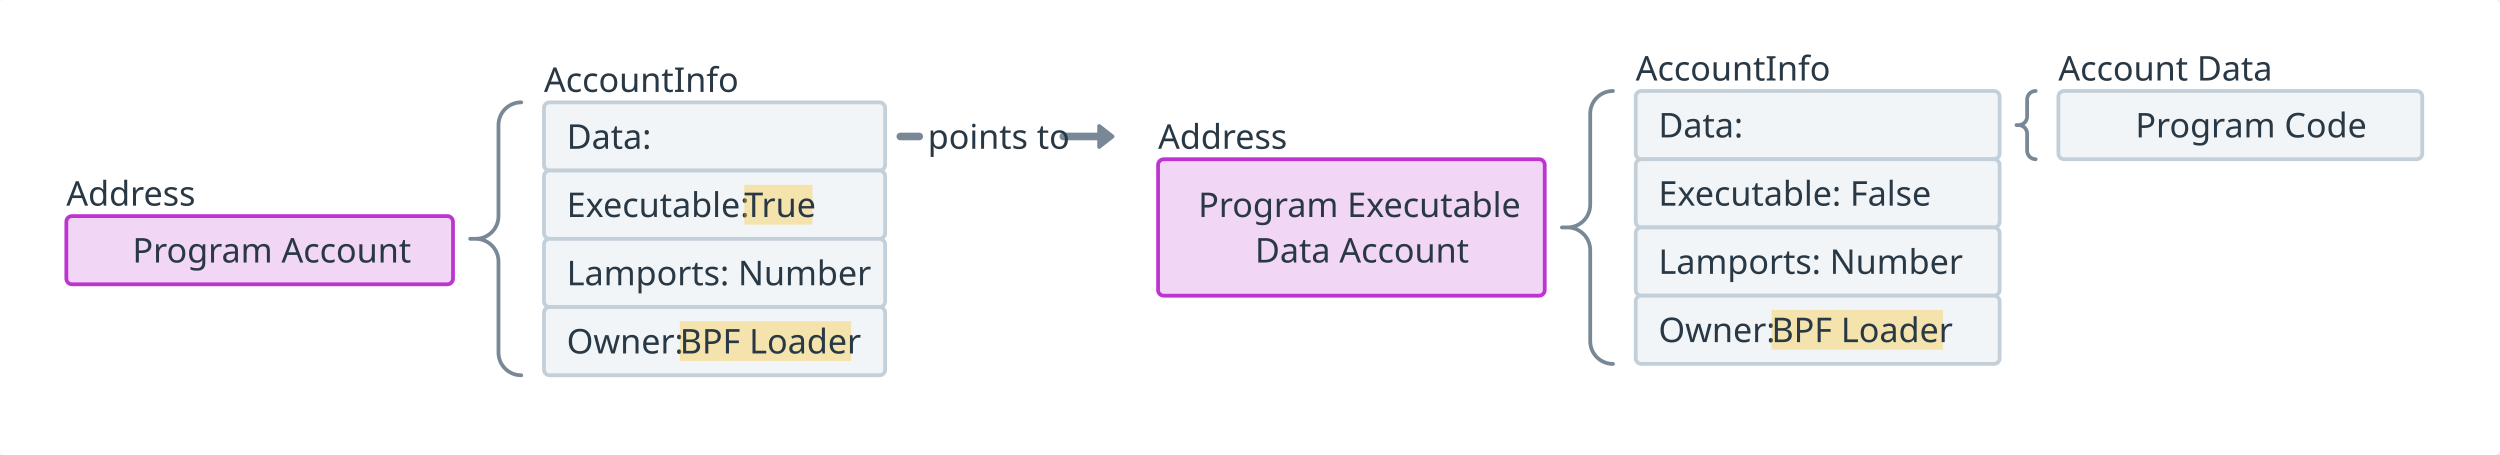
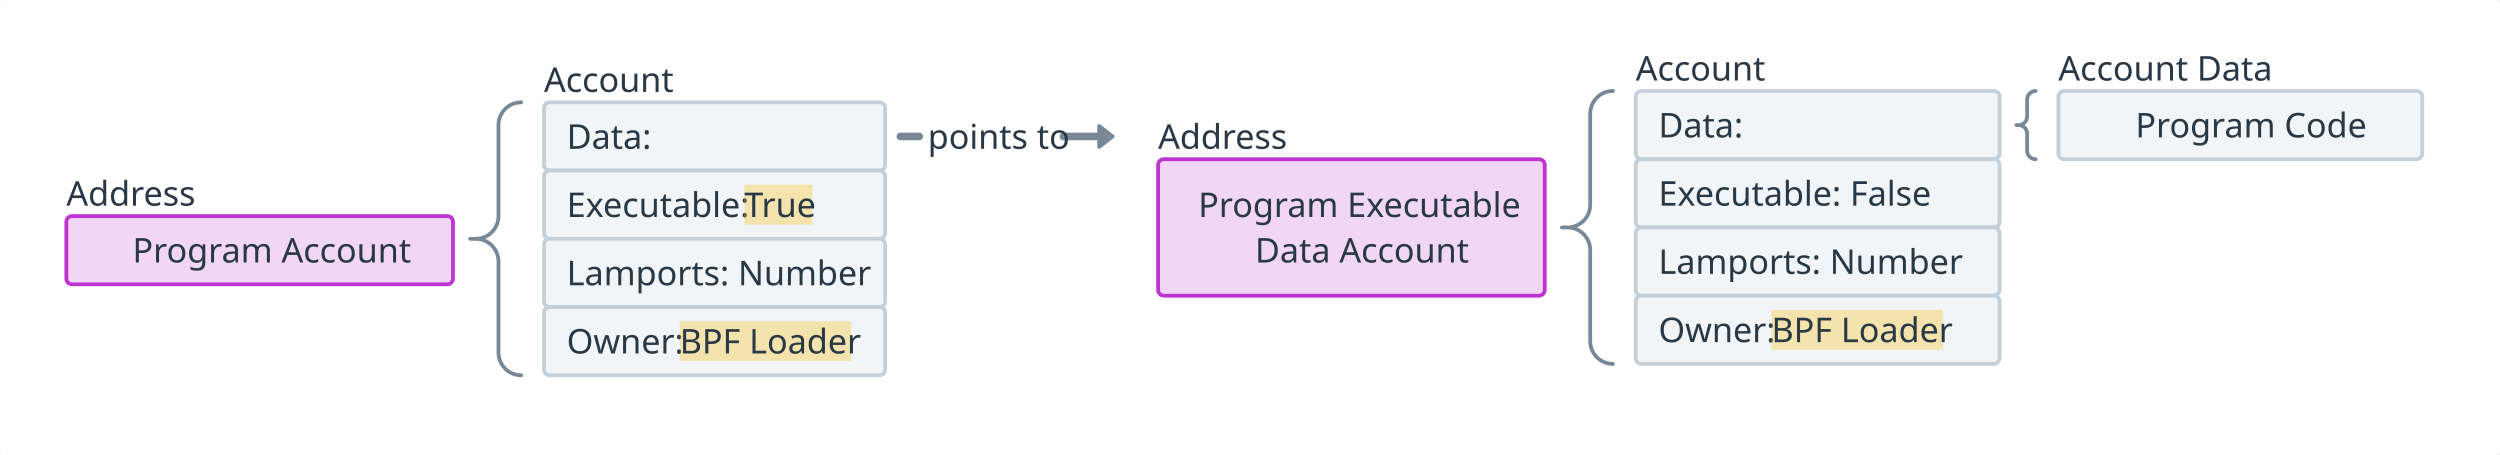
<svg xmlns="http://www.w3.org/2000/svg" version="1.1" viewBox="-191 156 1319 240" width="1319px" height="240px">
  <defs>
    <style>@font-face{
    font-family:"DIN Next";
    font-weight: 400;
    src:url("https://whimsical.com/fonts/139e8e25-0eea-4cb4-a5d4-79048803e73d.eot?#iefix");
    src:url("https://whimsical.com/fonts/139e8e25-0eea-4cb4-a5d4-79048803e73d.eot?#iefix") format("eot"),url("https://whimsical.com/fonts/094b15e3-94bd-435b-a595-d40edfde661a.woff2") format("woff2"),url("https://whimsical.com/fonts/7e5fbe11-4858-4bd1-9ec6-a1d9f9d227aa.woff") format("woff"),url("https://whimsical.com/fonts/0f11eff9-9f05-46f5-9703-027c510065d7.ttf") format("truetype"),url("https://whimsical.com/fonts/48b61978-3f30-4274-823c-5cdcd1876918.svg#48b61978-3f30-4274-823c-5cdcd1876918") format("svg");
}
@font-face{
    font-family:"DIN Next";
    font-weight: 400;
    font-style: italic;
    src:url("https://whimsical.com/fonts/df24d5e8-5087-42fd-99b1-b16042d666c8.eot?#iefix");
    src:url("https://whimsical.com/fonts/df24d5e8-5087-42fd-99b1-b16042d666c8.eot?#iefix") format("eot"),url("https://whimsical.com/fonts/46251881-ffe9-4bfb-99c7-d6ce3bebaf3e.woff2") format("woff2"),url("https://whimsical.com/fonts/790ebbf2-62c5-4a32-946f-99d405f9243e.woff") format("woff"),url("https://whimsical.com/fonts/d28199e6-0f4a-42df-97f4-606701c6f75a.ttf") format("truetype"),url("https://whimsical.com/fonts/37a462c0-d86e-492c-b9ab-35e6bd417f6c.svg#37a462c0-d86e-492c-b9ab-35e6bd417f6c") format("svg");
}
@font-face{
    font-weight: 500;
    font-family:"DIN Next";
    src:url("https://whimsical.com/fonts/c5b058fc-55ce-4e06-a175-5c7d9a7e90f4.eot?#iefix");
    src:url("https://whimsical.com/fonts/c5b058fc-55ce-4e06-a175-5c7d9a7e90f4.eot?#iefix") format("eot"),url("https://whimsical.com/fonts/7b29ae40-30ff-4f99-a2b9-cde88669fa2f.woff2") format("woff2"),url("https://whimsical.com/fonts/bf73077c-e354-4562-a085-f4703eb1d653.woff") format("woff"),url("https://whimsical.com/fonts/0ffa6947-5317-4d07-b525-14d08a028821.ttf") format("truetype"),url("https://whimsical.com/fonts/9e423e45-5450-4991-a157-dbe6cf61eb4e.svg#9e423e45-5450-4991-a157-dbe6cf61eb4e") format("svg");
}
@font-face{
    font-family:"DIN Next";
    font-weight: 500;
    font-style: italic;
    src:url("https://whimsical.com/fonts/9897c008-fd65-48a4-afc7-36de2fea97b9.eot?#iefix");
    src:url("https://whimsical.com/fonts/9897c008-fd65-48a4-afc7-36de2fea97b9.eot?#iefix") format("eot"),url("https://whimsical.com/fonts/c7717981-647d-4b76-8817-33062e42d11f.woff2") format("woff2"),url("https://whimsical.com/fonts/b852cd4c-1255-40b1-a2be-73a9105b0155.woff") format("woff"),url("https://whimsical.com/fonts/821b00ad-e741-4e2d-af1a-85594367c8a2.ttf") format("truetype"),url("https://whimsical.com/fonts/d3e3b689-a6b0-45f2-b279-f5e194f87409.svg#d3e3b689-a6b0-45f2-b279-f5e194f87409") format("svg");
}
@font-face{
    font-weight: 700;
    font-family:"DIN Next";
    src:url("https://whimsical.com/fonts/81cd3b08-fd39-4ae3-8d05-9d24709eba84.eot?#iefix");
    src:url("https://whimsical.com/fonts/81cd3b08-fd39-4ae3-8d05-9d24709eba84.eot?#iefix") format("eot"),url("https://whimsical.com/fonts/31704504-4671-47a6-a61e-397f07410d91.woff2") format("woff2"),url("https://whimsical.com/fonts/b8a280da-481f-44a0-8d9c-1bc64bd7227c.woff") format("woff"),url("https://whimsical.com/fonts/276d122a-0fab-447b-9fc0-5d7fb0eafce2.ttf") format("truetype"),url("https://whimsical.com/fonts/8fb8273a-8213-4928-808b-b5bfaf3fd7e9.svg#8fb8273a-8213-4928-808b-b5bfaf3fd7e9") format("svg");
}
@font-face{
    font-family:"DIN Next";
    font-weight: 700;
    font-style: italic;
    src:url("https://whimsical.com/fonts/00cc6df3-ed32-4004-8dd8-1c576600a408.eot?#iefix");
    src:url("https://whimsical.com/fonts/00cc6df3-ed32-4004-8dd8-1c576600a408.eot?#iefix") format("eot"),url("https://whimsical.com/fonts/4132c4c8-680c-4d6d-9251-a2da38503bbd.woff2") format("woff2"),url("https://whimsical.com/fonts/366401fe-6df4-47be-8f55-8a411cff0dd2.woff") format("woff"),url("https://whimsical.com/fonts/dbe4f7ba-fc16-44a6-a577-571620e9edaf.ttf") format("truetype"),url("https://whimsical.com/fonts/f874edca-ee87-4ccf-8b1d-921fbc3c1c36.svg#f874edca-ee87-4ccf-8b1d-921fbc3c1c36") format("svg");
}

@font-face {
    font-family: 'PFDINMonoPro';
    src:url('https://whimsical.com/fonts/PFDINMonoPro-Regular.woff') format('woff');
    font-weight: 400;
}
@font-face {
    font-family: 'PFDINMonoPro';
    src:url('https://whimsical.com/fonts/PFDINMonoPro-Italic.woff') format('woff');
    font-style: italic;
    font-weight: 400;
}
@font-face {
    font-family: 'PFDINMonoPro';
    src:url('https://whimsical.com/fonts/PFDINMonoPro-Bold.woff') format('woff');
    font-weight: 700;
}
@font-face {
    font-family: 'PFDINMonoPro';
    src:url('https://whimsical.com/fonts/PFDINMonoPro-BoldItalic.woff') format('woff');
    font-style: italic;
    font-weight: 700;
}
* {-webkit-font-smoothing: auto; -moz-osx-font-smoothing: auto;}@media print { svg { width: 100%; height: 100%; } }</style>
    <g>
      <filter id="white-fill-shadow" y="-50%" height="200%">
        <feDropShadow dx="0" dy="2" stdDeviation="6" flood-opacity="0.03" flood-color="#000000" />
      </filter>
      <filter id="light-gray-fill-shadow" y="-50%" height="200%">
        <feDropShadow dx="0" dy="2" stdDeviation="6" flood-opacity="0.09" flood-color="#000000" />
      </filter>
      <filter id="yellow-fill-shadow" y="-50%" height="200%">
        <feDropShadow dx="0" dy="2" stdDeviation="6" flood-opacity="0.12" flood-color="#000000" />
      </filter>
      <filter id="fill-shadow" y="-50%" height="200%">
        <feDropShadow dx="0" dy="2" stdDeviation="6" flood-opacity="0.16" flood-color="#000000" />
      </filter>
      <filter id="frame-shadow" y="-50%" height="200%">
        <feDropShadow dx="0" dy="3" stdDeviation="8" flood-opacity="0.06" flood-color="#000000" />
      </filter>
      <filter id="button-shadow" y="-50%" height="200%">
        <feDropShadow dx="0" dy="2" stdDeviation="6" flood-opacity="0.03" flood-color="#000000" />
      </filter>
      <filter id="button-hover-shadow" y="-50%" height="200%">
        <feDropShadow dx="0" dy="2" stdDeviation="6" flood-opacity="0.08" flood-color="#000000" />
      </filter>
      <filter id="badge-shadow" y="-50%" height="200%">
        <feDropShadow dx="0" dy="2" stdDeviation="6" flood-opacity="0.08" flood-color="#000000" />
      </filter>
    </g>
  </defs>
  <g>
    <rect x="-192" y="156" width="1320" height="240" rx="3" ry="3" fill="#FFFFFF" filter="url(#white-fill-shadow)" />
    <g>
      <rect x="-192" y="156" width="1320" height="240" rx="3" ry="3" fill="#FFFFFF" />
    </g>
    <g>
      <g>
        <g class="content">
          <g>
            <g>
              <g>
                <g>
                  <g />
                  <text fill="#293845" hover-props="{}">
-                     <tspan x="96" y="348.5" font-family="DIN Next, system-ui, sans-serif" font-size="18" font-style="normal" font-weight="normal">AccountInfo</tspan>
+                     <tspan x="96" y="348.5" font-family="DIN Next, system-ui, sans-serif" font-size="18" font-style="normal" font-weight="normal">Account</tspan>
                  </text>
                </g>
              </g>
            </g>
          </g>
        </g>
      </g>
      <g>
        <g class="content">
          <g>
            <g>
              <g>
                <g>
                  <g />
                  <text fill="#293845" hover-props="{}">
                    <tspan x="-156" y="264.5" font-family="DIN Next, system-ui, sans-serif" font-size="18" font-style="normal" font-weight="normal">Address</tspan>
                  </text>
                </g>
              </g>
            </g>
          </g>
        </g>
      </g>
      <g>
        <g>
          <rect x="-156" y="270" width="204" height="36" rx="3" ry="3" fill="#f2d6f6" />
          <rect y="270" rx="3" stroke="#BD34D1" fill="none" stroke-linejoin="round" width="204" stroke-linecap="round" stroke-width="2" x="-156" ry="3" height="36" />
          <g class="content">
            <g>
              <g>
                <g>
                  <g>
                    <g />
                    <text fill="#293845" hover-props="{}">
                      <tspan x="-121.096" y="294.5" font-family="DIN Next, system-ui, sans-serif" font-size="18" font-style="normal" font-weight="normal">Program Account</tspan>
                    </text>
                  </g>
                </g>
              </g>
            </g>
          </g>
        </g>
      </g>
      <g>
        <g class="content">
          <g>
            <g>
              <g>
                <g>
                  <g />
                  <text fill="#293845" hover-props="{}">
-                     <tspan x="96" y="204.5" font-family="DIN Next, system-ui, sans-serif" font-size="18" font-style="normal" font-weight="normal">AccountInfo</tspan>
+                     <tspan x="96" y="204.5" font-family="DIN Next, system-ui, sans-serif" font-size="18" font-style="normal" font-weight="normal">Account</tspan>
                  </text>
                </g>
              </g>
            </g>
          </g>
        </g>
      </g>
      <g>
        <g>
          <path d="M84,210c-6.627,0 -12,5.373 -12,12c0,6.627 0,41.373 0,48c0,6.627 -5.373,12 -12,12c-6.627,0 0,0 0,0c0,0 -6.627,0 0,0c6.627,0 12,5.373 12,12c0,6.627 0,41.373 0,48c0,6.627 5.373,12 12,12" fill="rgba(0,0,0,0)" />
          <path d="M84,210c-6.627,0 -12,5.373 -12,12c0,6.627 0,41.373 0,48c0,6.627 -5.373,12 -12,12c-6.627,0 0,0 0,0c0,0 -6.627,0 0,0c6.627,0 12,5.373 12,12c0,6.627 0,41.373 0,48c0,6.627 5.373,12 12,12" fill="none" stroke="#788896" stroke-linecap="round" stroke-linejoin="round" stroke-width="2" />
        </g>
      </g>
      <g>
        <g>
          <rect x="96" y="210" width="180" height="36" rx="3" ry="3" fill="#F2F5F7" />
          <rect y="210" rx="3" stroke="#C3CFD9" fill="none" stroke-linejoin="round" width="180" stroke-linecap="round" stroke-width="2" x="96" ry="3" height="36" />
          <g class="content">
            <g>
              <g>
                <g>
                  <g>
                    <g />
                    <text fill="#293845" hover-props="{}">
                      <tspan x="108" y="234.5" font-family="DIN Next, system-ui, sans-serif" font-size="18" font-style="normal" font-weight="normal">Data:</tspan>
                    </text>
                  </g>
                </g>
              </g>
            </g>
          </g>
        </g>
      </g>
      <g>
        <g>
          <rect x="96" y="246" width="180" height="36" rx="3" ry="3" fill="#F2F5F7" />
          <rect y="246" rx="3" stroke="#C3CFD9" fill="none" stroke-linejoin="round" width="180" stroke-linecap="round" stroke-width="2" x="96" ry="3" height="36" />
          <g class="content">
            <g>
              <g>
                <g>
                  <g>
                    <g />
                    <text fill="#293845" hover-props="{}">
                      <tspan x="108" y="270.5" font-family="DIN Next, system-ui, sans-serif" font-size="18" font-style="normal" font-weight="normal">Executable: </tspan>
                    </text>
                  </g>
                  <g id="12-1">
                    <g>
                      <g>
                        <g>
                          <path d="M 237.636 253.5 L 237.636 253.5 L 237.636 274.5 C 237.636 274.5  237.636 274.5  237.636 274.5 L 237.636 274.5 L 201.672 274.5 C 201.672 274.5  201.672 274.5  201.672 274.5 L 201.672 274.5 L 201.672 253.5 C 201.672 253.5  201.672 253.5  201.672 253.5 L 201.672 253.5 L 237.636 253.5 C 237.636 253.5  237.636 253.5  237.636 253.5 L 237.636 253.5 z" fill="rgba(247,195,36,0.35)" />
                        </g>
                      </g>
                      <g />
                      <text fill="#293845" hover-props="{}">
                        <tspan x="201.672" y="270.5" font-family="DIN Next, system-ui, sans-serif" font-size="18" font-style="normal" font-weight="normal">True</tspan>
                      </text>
                    </g>
                  </g>
                </g>
              </g>
            </g>
          </g>
        </g>
      </g>
      <g>
        <g>
          <rect x="96" y="282" width="180" height="36" rx="3" ry="3" fill="#F2F5F7" />
          <rect y="282" rx="3" stroke="#C3CFD9" fill="none" stroke-linejoin="round" width="180" stroke-linecap="round" stroke-width="2" x="96" ry="3" height="36" />
          <g class="content">
            <g>
              <g>
                <g>
                  <g>
                    <g />
                    <text fill="#293845" hover-props="{}">
                      <tspan x="108" y="306.5" font-family="DIN Next, system-ui, sans-serif" font-size="18" font-style="normal" font-weight="normal">Lamports: Number</tspan>
                    </text>
                  </g>
                </g>
              </g>
            </g>
          </g>
        </g>
      </g>
      <g>
        <g>
          <rect x="96" y="318" width="180" height="36" rx="3" ry="3" fill="#F2F5F7" />
          <rect y="318" rx="3" stroke="#C3CFD9" fill="none" stroke-linejoin="round" width="180" stroke-linecap="round" stroke-width="2" x="96" ry="3" height="36" />
          <g class="content">
            <g>
              <g>
                <g>
                  <g>
                    <g />
                    <text fill="#293845" hover-props="{}">
                      <tspan x="108" y="342.5" font-family="DIN Next, system-ui, sans-serif" font-size="18" font-style="normal" font-weight="normal">Owner: </tspan>
                    </text>
                  </g>
                  <g id="12-1">
                    <g>
                      <g>
                        <g>
                          <path d="M 258.101 325.5 L 258.101 325.5 L 258.101 346.5 C 258.101 346.5  258.101 346.5  258.101 346.5 L 258.101 346.5 L 167.651 346.5 C 167.651 346.5  167.651 346.5  167.651 346.5 L 167.651 346.5 L 167.651 325.5 C 167.651 325.5  167.651 325.5  167.651 325.5 L 167.651 325.5 L 258.101 325.5 C 258.101 325.5  258.101 325.5  258.101 325.5 L 258.101 325.5 z" fill="rgba(247,195,36,0.35)" />
                        </g>
                      </g>
                      <g />
                      <text fill="#293845" hover-props="{}">
                        <tspan x="167.651" y="342.5" font-family="DIN Next, system-ui, sans-serif" font-size="18" font-style="normal" font-weight="normal">BPF Loader</tspan>
                      </text>
                    </g>
                  </g>
                </g>
              </g>
            </g>
          </g>
        </g>
      </g>
      <g>
        <g class="content">
          <g>
            <g>
              <g>
                <g>
                  <g />
                  <text fill="#293845" hover-props="{}">
-                     <tspan x="672" y="342.5" font-family="DIN Next, system-ui, sans-serif" font-size="18" font-style="normal" font-weight="normal">AccountInfo</tspan>
+                     <tspan x="672" y="342.5" font-family="DIN Next, system-ui, sans-serif" font-size="18" font-style="normal" font-weight="normal">Account</tspan>
                  </text>
                </g>
              </g>
            </g>
          </g>
        </g>
      </g>
      <g>
        <g class="content">
          <g>
            <g>
              <g>
                <g>
                  <g />
                  <text fill="#293845" hover-props="{}">
                    <tspan x="420" y="234.5" font-family="DIN Next, system-ui, sans-serif" font-size="18" font-style="normal" font-weight="normal">Address</tspan>
                  </text>
                </g>
              </g>
            </g>
          </g>
        </g>
      </g>
      <g>
        <g>
          <rect x="420" y="240" width="204" height="72" rx="3" ry="3" fill="#f2d6f6" />
          <rect y="240" rx="3" stroke="#BD34D1" fill="none" stroke-linejoin="round" width="204" stroke-linecap="round" stroke-width="2" x="420" ry="3" height="72" />
          <g class="content">
            <g>
              <g>
                <g>
                  <g>
                    <g />
                    <text fill="#293845" hover-props="{}">
                      <tspan x="441.188" y="270.5" font-family="DIN Next, system-ui, sans-serif" font-size="18" font-style="normal" font-weight="normal">Program Executable </tspan>
                    </text>
                  </g>
                </g>
                <g>
                  <g>
                    <g />
                    <text fill="#293845" hover-props="{}">
                      <tspan x="471.123" y="294.5" font-family="DIN Next, system-ui, sans-serif" font-size="18" font-style="normal" font-weight="normal">Data Account</tspan>
                    </text>
                  </g>
                </g>
              </g>
            </g>
          </g>
        </g>
      </g>
      <g>
        <g class="content">
          <g>
            <g>
              <g>
                <g>
                  <g />
                  <text fill="#293845" hover-props="{}">
-                     <tspan x="672" y="198.5" font-family="DIN Next, system-ui, sans-serif" font-size="18" font-style="normal" font-weight="normal">AccountInfo</tspan>
+                     <tspan x="672" y="198.5" font-family="DIN Next, system-ui, sans-serif" font-size="18" font-style="normal" font-weight="normal">Account</tspan>
                  </text>
                </g>
              </g>
            </g>
          </g>
        </g>
      </g>
      <g>
        <g>
          <path d="M660,204c-6.627,0 -12,5.373 -12,12c0,6.627 0,41.373 0,48c0,6.627 -5.373,12 -12,12c-6.627,0 0,0 0,0c0,0 -6.627,0 0,0c6.627,0 12,5.373 12,12c0,6.627 0,41.373 0,48c0,6.627 5.373,12 12,12" fill="rgba(0,0,0,0)" />
          <path d="M660,204c-6.627,0 -12,5.373 -12,12c0,6.627 0,41.373 0,48c0,6.627 -5.373,12 -12,12c-6.627,0 0,0 0,0c0,0 -6.627,0 0,0c6.627,0 12,5.373 12,12c0,6.627 0,41.373 0,48c0,6.627 5.373,12 12,12" fill="none" stroke="#788896" stroke-linecap="round" stroke-linejoin="round" stroke-width="2" />
        </g>
      </g>
      <g>
        <g>
          <rect x="672" y="204" width="192" height="36" rx="3" ry="3" fill="#F2F5F7" />
          <rect y="204" rx="3" stroke="#C3CFD9" fill="none" stroke-linejoin="round" width="192" stroke-linecap="round" stroke-width="2" x="672" ry="3" height="36" />
          <g class="content">
            <g>
              <g>
                <g>
                  <g>
                    <g />
                    <text fill="#293845" hover-props="{}">
                      <tspan x="684" y="228.5" font-family="DIN Next, system-ui, sans-serif" font-size="18" font-style="normal" font-weight="normal">Data:</tspan>
                    </text>
                  </g>
                </g>
              </g>
            </g>
          </g>
        </g>
      </g>
      <g>
        <g>
          <rect x="672" y="240" width="192" height="36" rx="3" ry="3" fill="#F2F5F7" />
          <rect y="240" rx="3" stroke="#C3CFD9" fill="none" stroke-linejoin="round" width="192" stroke-linecap="round" stroke-width="2" x="672" ry="3" height="36" />
          <g class="content">
            <g>
              <g>
                <g>
                  <g>
                    <g />
                    <text fill="#293845" hover-props="{}">
                      <tspan x="684" y="264.5" font-family="DIN Next, system-ui, sans-serif" font-size="18" font-style="normal" font-weight="normal">Executable: False</tspan>
                    </text>
                  </g>
                </g>
              </g>
            </g>
          </g>
        </g>
      </g>
      <g>
        <g>
          <rect x="672" y="276" width="192" height="36" rx="3" ry="3" fill="#F2F5F7" />
          <rect y="276" rx="3" stroke="#C3CFD9" fill="none" stroke-linejoin="round" width="192" stroke-linecap="round" stroke-width="2" x="672" ry="3" height="36" />
          <g class="content">
            <g>
              <g>
                <g>
                  <g>
                    <g />
                    <text fill="#293845" hover-props="{}">
                      <tspan x="684" y="300.5" font-family="DIN Next, system-ui, sans-serif" font-size="18" font-style="normal" font-weight="normal">Lamports: Number</tspan>
                    </text>
                  </g>
                </g>
              </g>
            </g>
          </g>
        </g>
      </g>
      <g>
        <g>
          <rect x="672" y="312" width="192" height="36" rx="3" ry="3" fill="#F2F5F7" />
          <rect y="312" rx="3" stroke="#C3CFD9" fill="none" stroke-linejoin="round" width="192" stroke-linecap="round" stroke-width="2" x="672" ry="3" height="36" />
          <g class="content">
            <g>
              <g>
                <g>
                  <g>
                    <g />
                    <text fill="#293845" hover-props="{}">
                      <tspan x="684" y="336.5" font-family="DIN Next, system-ui, sans-serif" font-size="18" font-style="normal" font-weight="normal">Owner: </tspan>
                    </text>
                  </g>
                  <g id="12-1">
                    <g>
                      <g>
                        <g>
                          <path d="M 834.101 319.5 L 834.101 319.5 L 834.101 340.5 C 834.101 340.5  834.101 340.5  834.101 340.5 L 834.101 340.5 L 743.651 340.5 C 743.651 340.5  743.651 340.5  743.651 340.5 L 743.651 340.5 L 743.651 319.5 C 743.651 319.5  743.651 319.5  743.651 319.5 L 743.651 319.5 L 834.101 319.5 C 834.101 319.5  834.101 319.5  834.101 319.5 L 834.101 319.5 z" fill="rgba(247,195,36,0.35)" />
                        </g>
                      </g>
                      <g />
                      <text fill="#293845" hover-props="{}">
                        <tspan x="743.651" y="336.5" font-family="DIN Next, system-ui, sans-serif" font-size="18" font-style="normal" font-weight="normal">BPF Loader</tspan>
                      </text>
                    </g>
                  </g>
                </g>
              </g>
            </g>
          </g>
        </g>
      </g>
      <g>
        <g>
          <path d="M883,204c-2.485,0 -4.5,2.015 -4.5,4.5c0,2.485 0,6.515 0,9c0,2.485 -2.015,4.5 -4.5,4.5c-2.485,0 0,0 0,0c0,0 -2.485,0 0,0c2.485,0 4.5,2.015 4.5,4.5c0,2.485 0,6.515 0,9c0,2.485 2.015,4.5 4.5,4.5" fill="rgba(0,0,0,0)" />
          <path d="M883,204c-2.485,0 -4.5,2.015 -4.5,4.5c0,2.485 0,6.515 0,9c0,2.485 -2.015,4.5 -4.5,4.5c-2.485,0 0,0 0,0c0,0 -2.485,0 0,0c2.485,0 4.5,2.015 4.5,4.5c0,2.485 0,6.515 0,9c0,2.485 2.015,4.5 4.5,4.5" fill="none" stroke="#788896" stroke-linecap="round" stroke-linejoin="round" stroke-width="2" />
        </g>
      </g>
      <g>
        <g>
          <rect x="895" y="204" width="192" height="36" rx="3" ry="3" fill="#F2F5F7" />
          <rect y="204" rx="3" stroke="#C3CFD9" fill="none" stroke-linejoin="round" width="192" stroke-linecap="round" stroke-width="2" x="895" ry="3" height="36" />
          <g class="content">
            <g>
              <g>
                <g>
                  <g>
                    <g />
                    <text fill="#293845" hover-props="{}">
                      <tspan x="935.641" y="228.5" font-family="DIN Next, system-ui, sans-serif" font-size="18" font-style="normal" font-weight="normal">Program Code</tspan>
                    </text>
                  </g>
                </g>
              </g>
            </g>
          </g>
        </g>
      </g>
      <g>
        <g class="content">
          <g>
            <g>
              <g>
                <g>
                  <g />
                  <text fill="#293845" hover-props="{}">
                    <tspan x="895" y="198.5" font-family="DIN Next, system-ui, sans-serif" font-size="18" font-style="normal" font-weight="normal">Account Data</tspan>
                  </text>
                </g>
              </g>
            </g>
          </g>
        </g>
      </g>
      <g>
        <g>
          <path d="M284,228h10M370,228h22" fill="none" stroke="#788896" stroke-linecap="round" stroke-linejoin="round" stroke-width="4" />
          <polygon points="388.908,222.459 396,228 388.908,233.541" fill="#788896" stroke="#788896" stroke-width="2" stroke-linecap="round" stroke-linejoin="round" />
          <g class="content">
            <g>
              <g>
                <g>
                  <g>
                    <g />
                    <text fill="#293845" hover-props="{}">
                      <tspan x="298.483" y="234.5" font-family="DIN Next, system-ui, sans-serif" font-size="18" font-style="normal" font-weight="normal">points to</tspan>
                    </text>
                  </g>
                </g>
              </g>
            </g>
          </g>
        </g>
      </g>
    </g>
  </g>
</svg>
